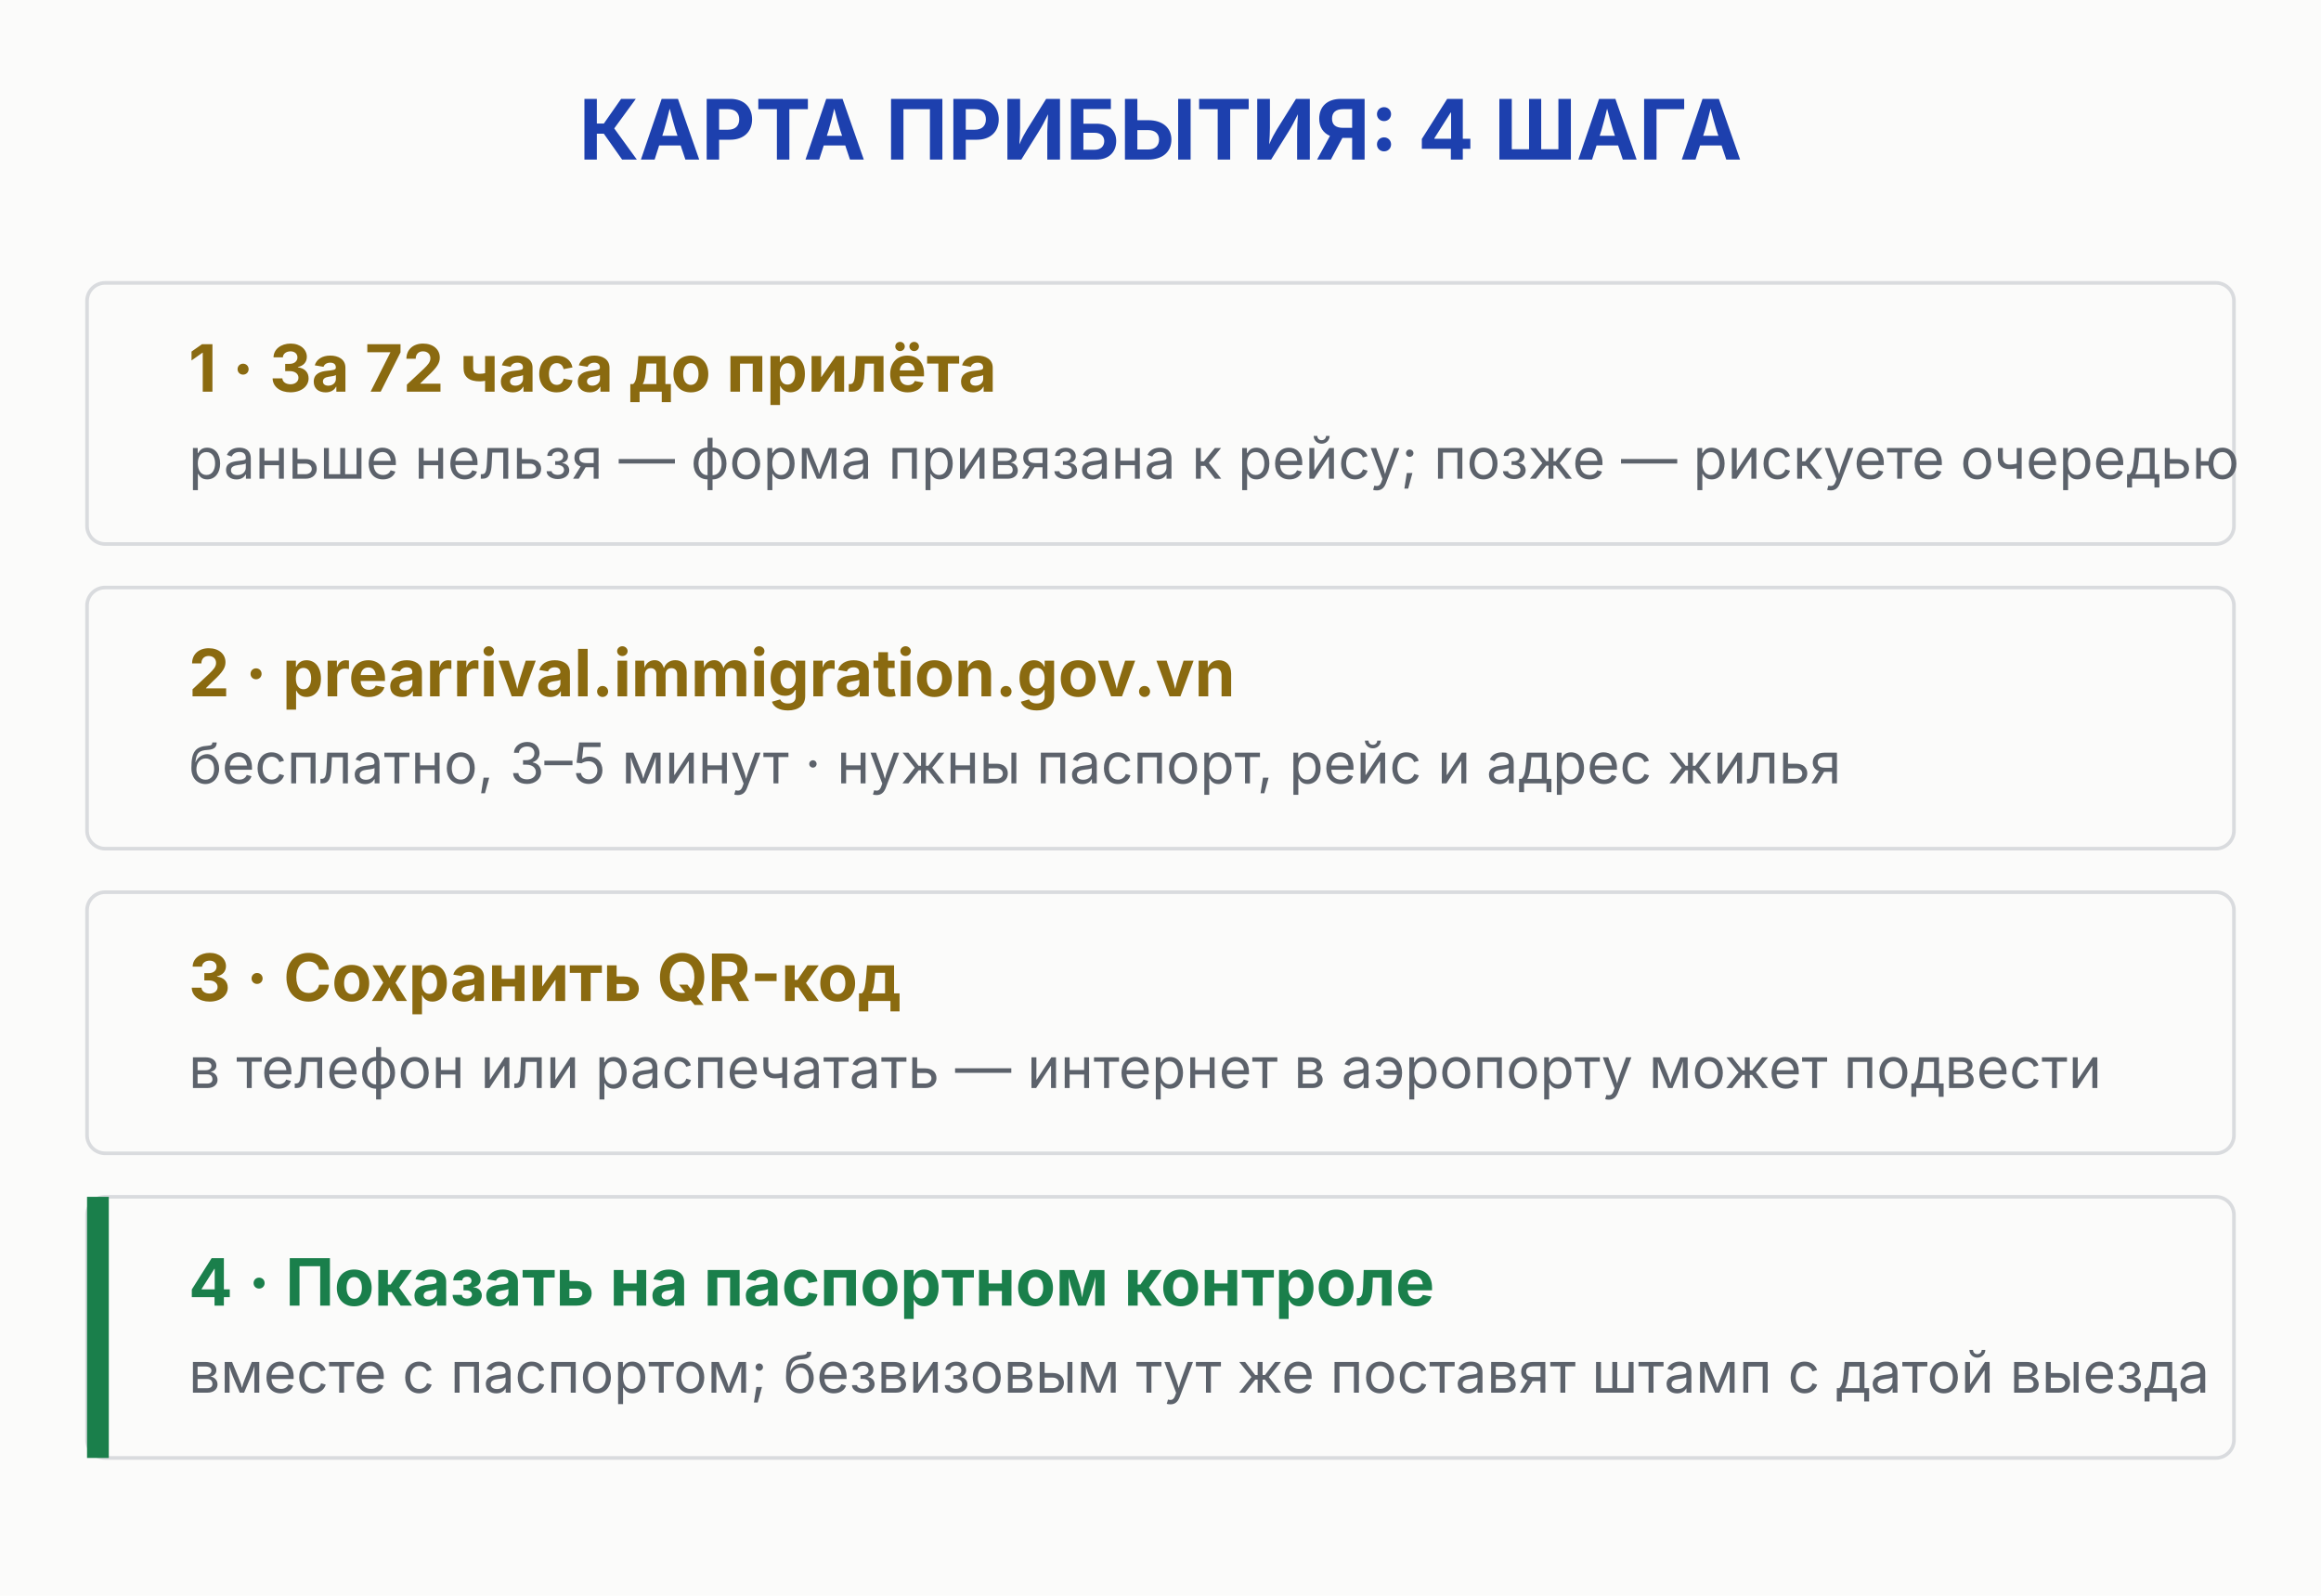
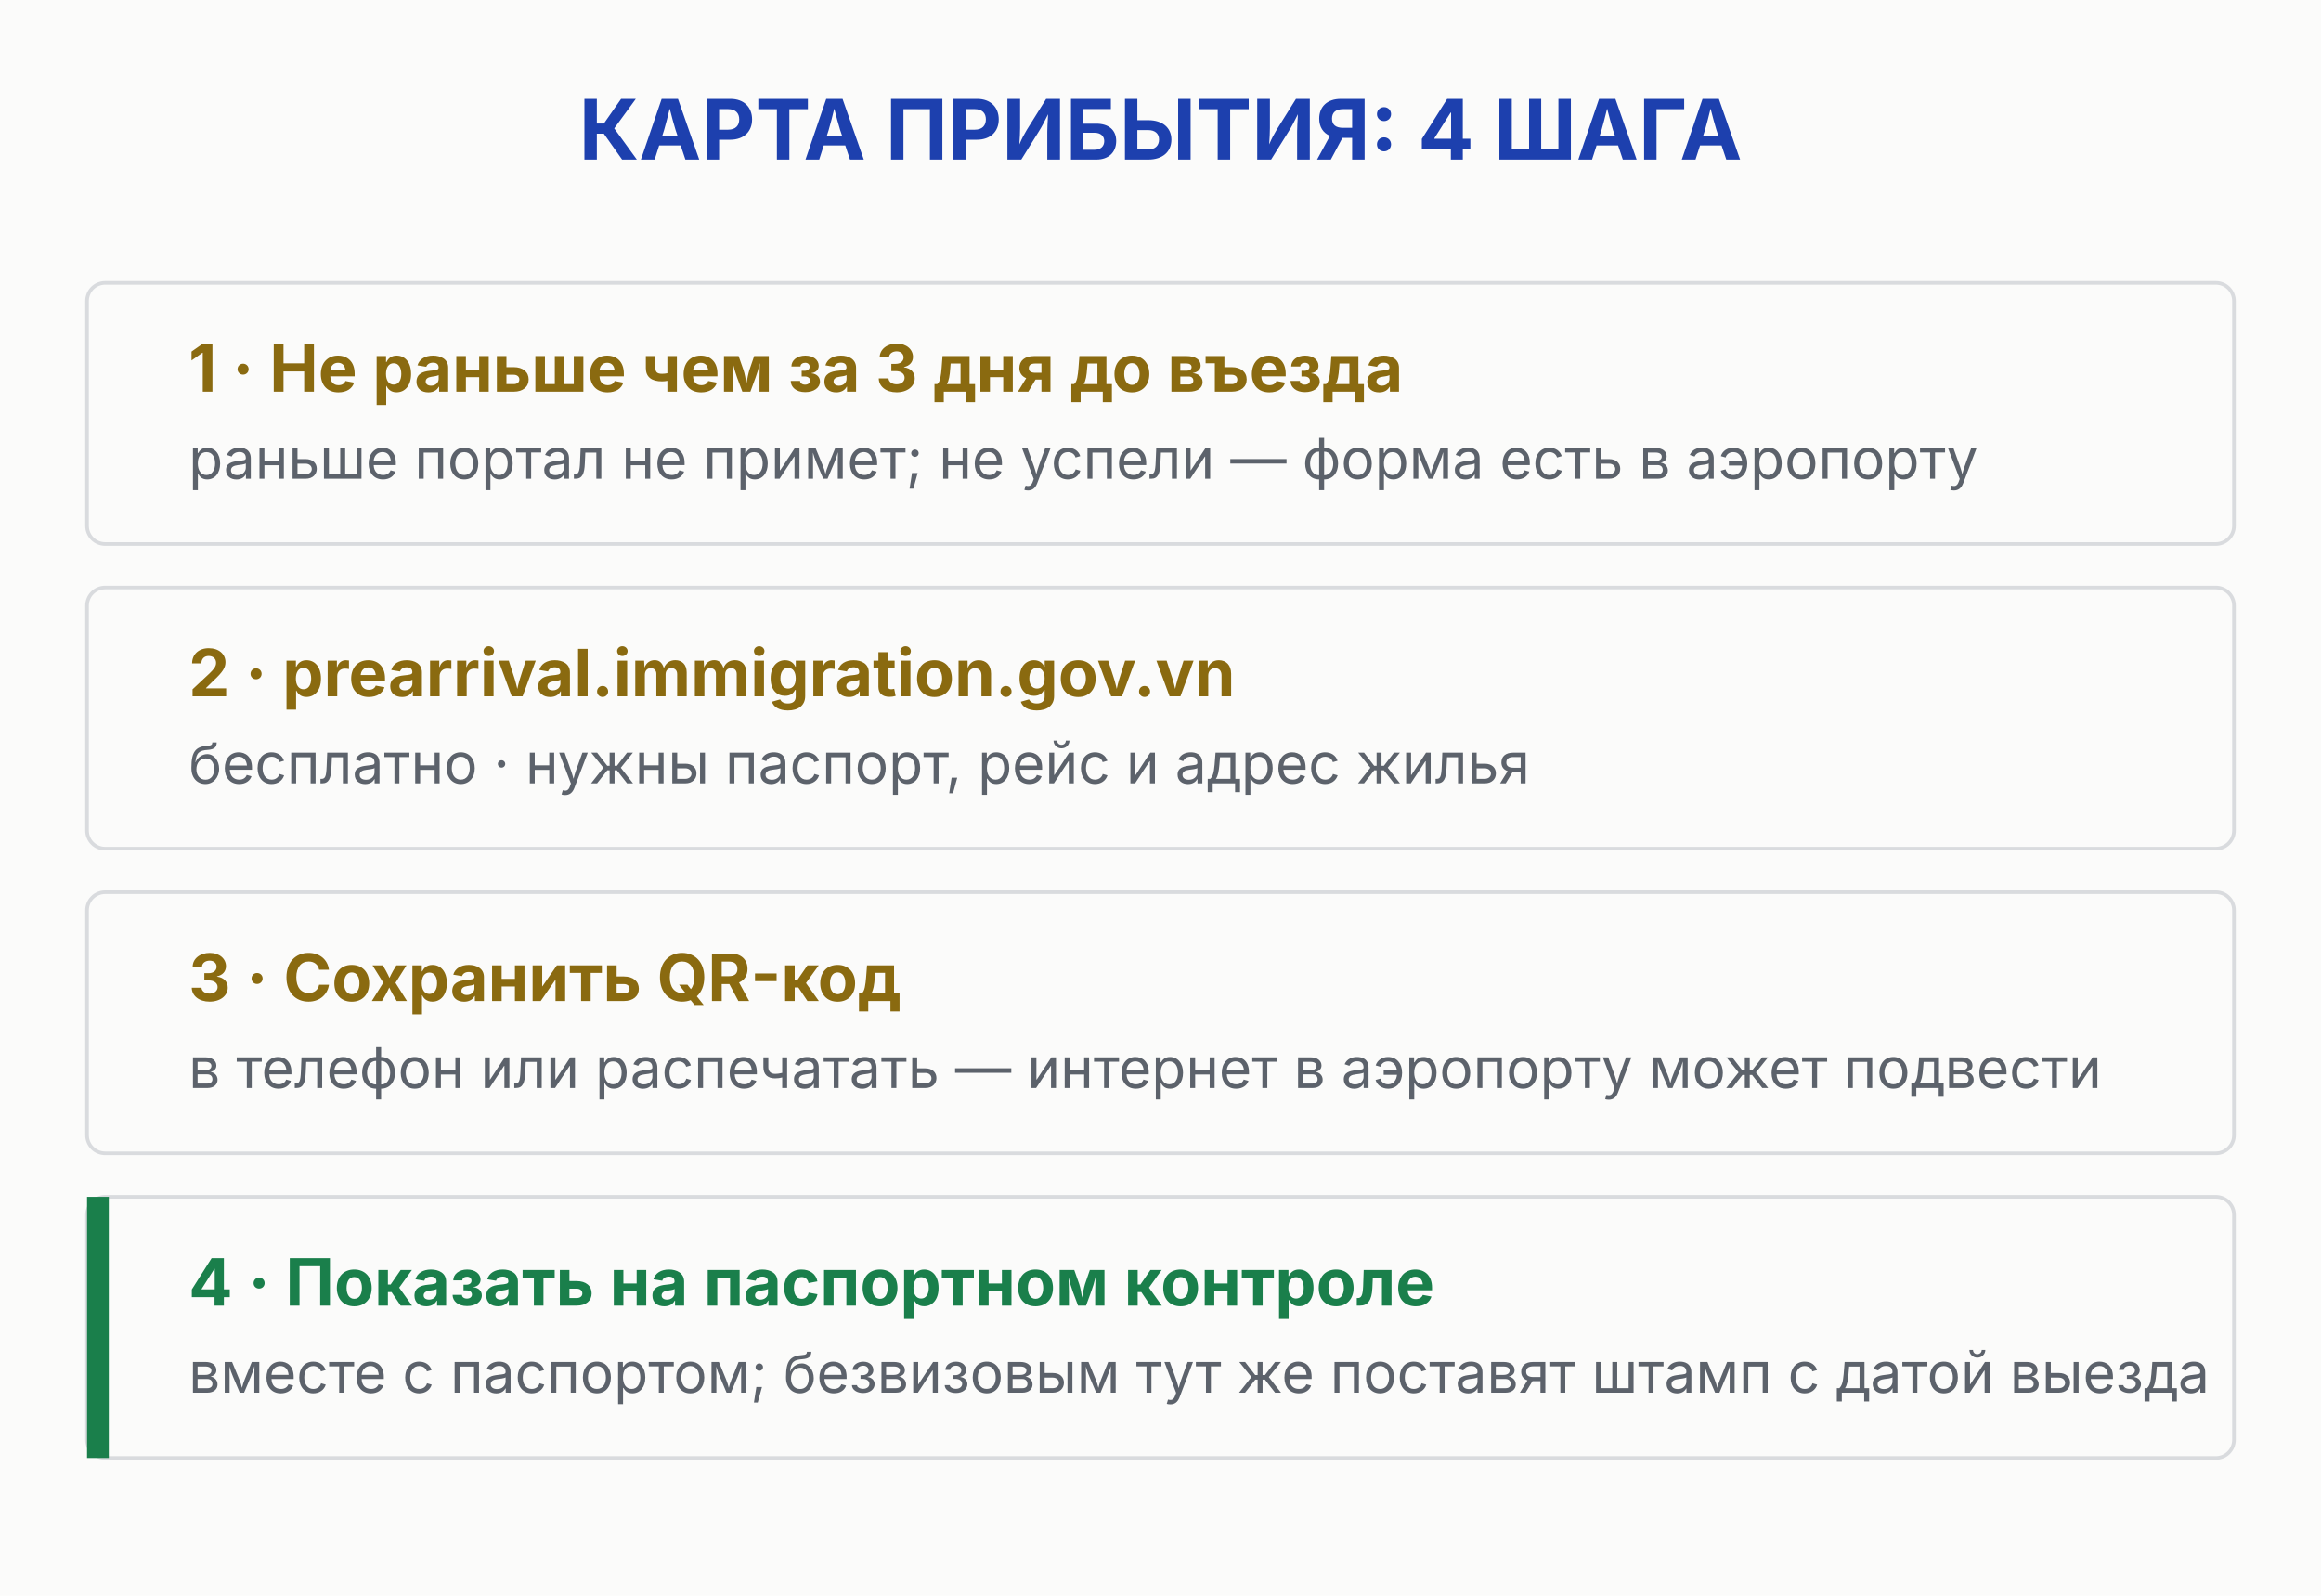
<svg xmlns="http://www.w3.org/2000/svg" viewBox="0 0 640 440" width="640" height="440" font-family="system-ui,-apple-system,sans-serif">
  <rect width="640" height="440" fill="#fbfbfa" />
  <text x="320" y="44" text-anchor="middle" fill="#1d40ae" font-size="23" font-weight="700">КАРТА ПРИБЫТИЯ: 4 ШАГА</text>
  <rect x="24" y="78" width="592" height="72" rx="5" fill="none" stroke="#d9dbde" />
-   <text x="52" y="108" fill="#8a6a10" font-size="18" font-weight="700">1 · За 72 часа до прилёта</text>
-   <text x="52" y="132" fill="#5c626b" font-size="15.5">раньше нельзя — форма привязана к рейсу; позже — рискуете очередью</text>
+   <text x="52" y="108" fill="#8a6a10" font-size="18" font-weight="700">1 · Не раньше чем за 3 дня до въезда</text>
+   <text x="52" y="132" fill="#5c626b" font-size="15.5">раньше портал не примет; не успели — форма есть в аэропорту</text>
  <rect x="24" y="162" width="592" height="72" rx="5" fill="none" stroke="#d9dbde" />
  <text x="52" y="192" fill="#8a6a10" font-size="18" font-weight="700">2 · prearrival.immigration.gov.vn</text>
-   <text x="52" y="216" fill="#5c626b" font-size="15.5">бесплатно, 3–5 минут · нужны паспорт, рейс и адрес жилья</text>
+   <text x="52" y="216" fill="#5c626b" font-size="15.5">бесплатно · нужны паспорт, рейс и адрес жилья</text>
  <rect x="24" y="246" width="592" height="72" rx="5" fill="none" stroke="#d9dbde" />
  <text x="52" y="276" fill="#8a6a10" font-size="18" font-weight="700">3 · Сохранить QR-код</text>
  <text x="52" y="300" fill="#5c626b" font-size="15.5">в телефон или распечатать — интернет в аэропорту может подвести</text>
  <rect x="24" y="330" width="592" height="72" rx="5" fill="none" stroke="#d9dbde" />
  <rect x="24" y="330" width="6" height="72" fill="#1a7f4b" />
  <text x="52" y="360" fill="#1a7f4b" font-size="18" font-weight="700">4 · Показать на паспортном контроле</text>
  <text x="52" y="384" fill="#5c626b" font-size="15.5">вместе с паспортом; безвизовым тут же поставят штамп с датой выезда</text>
</svg>
